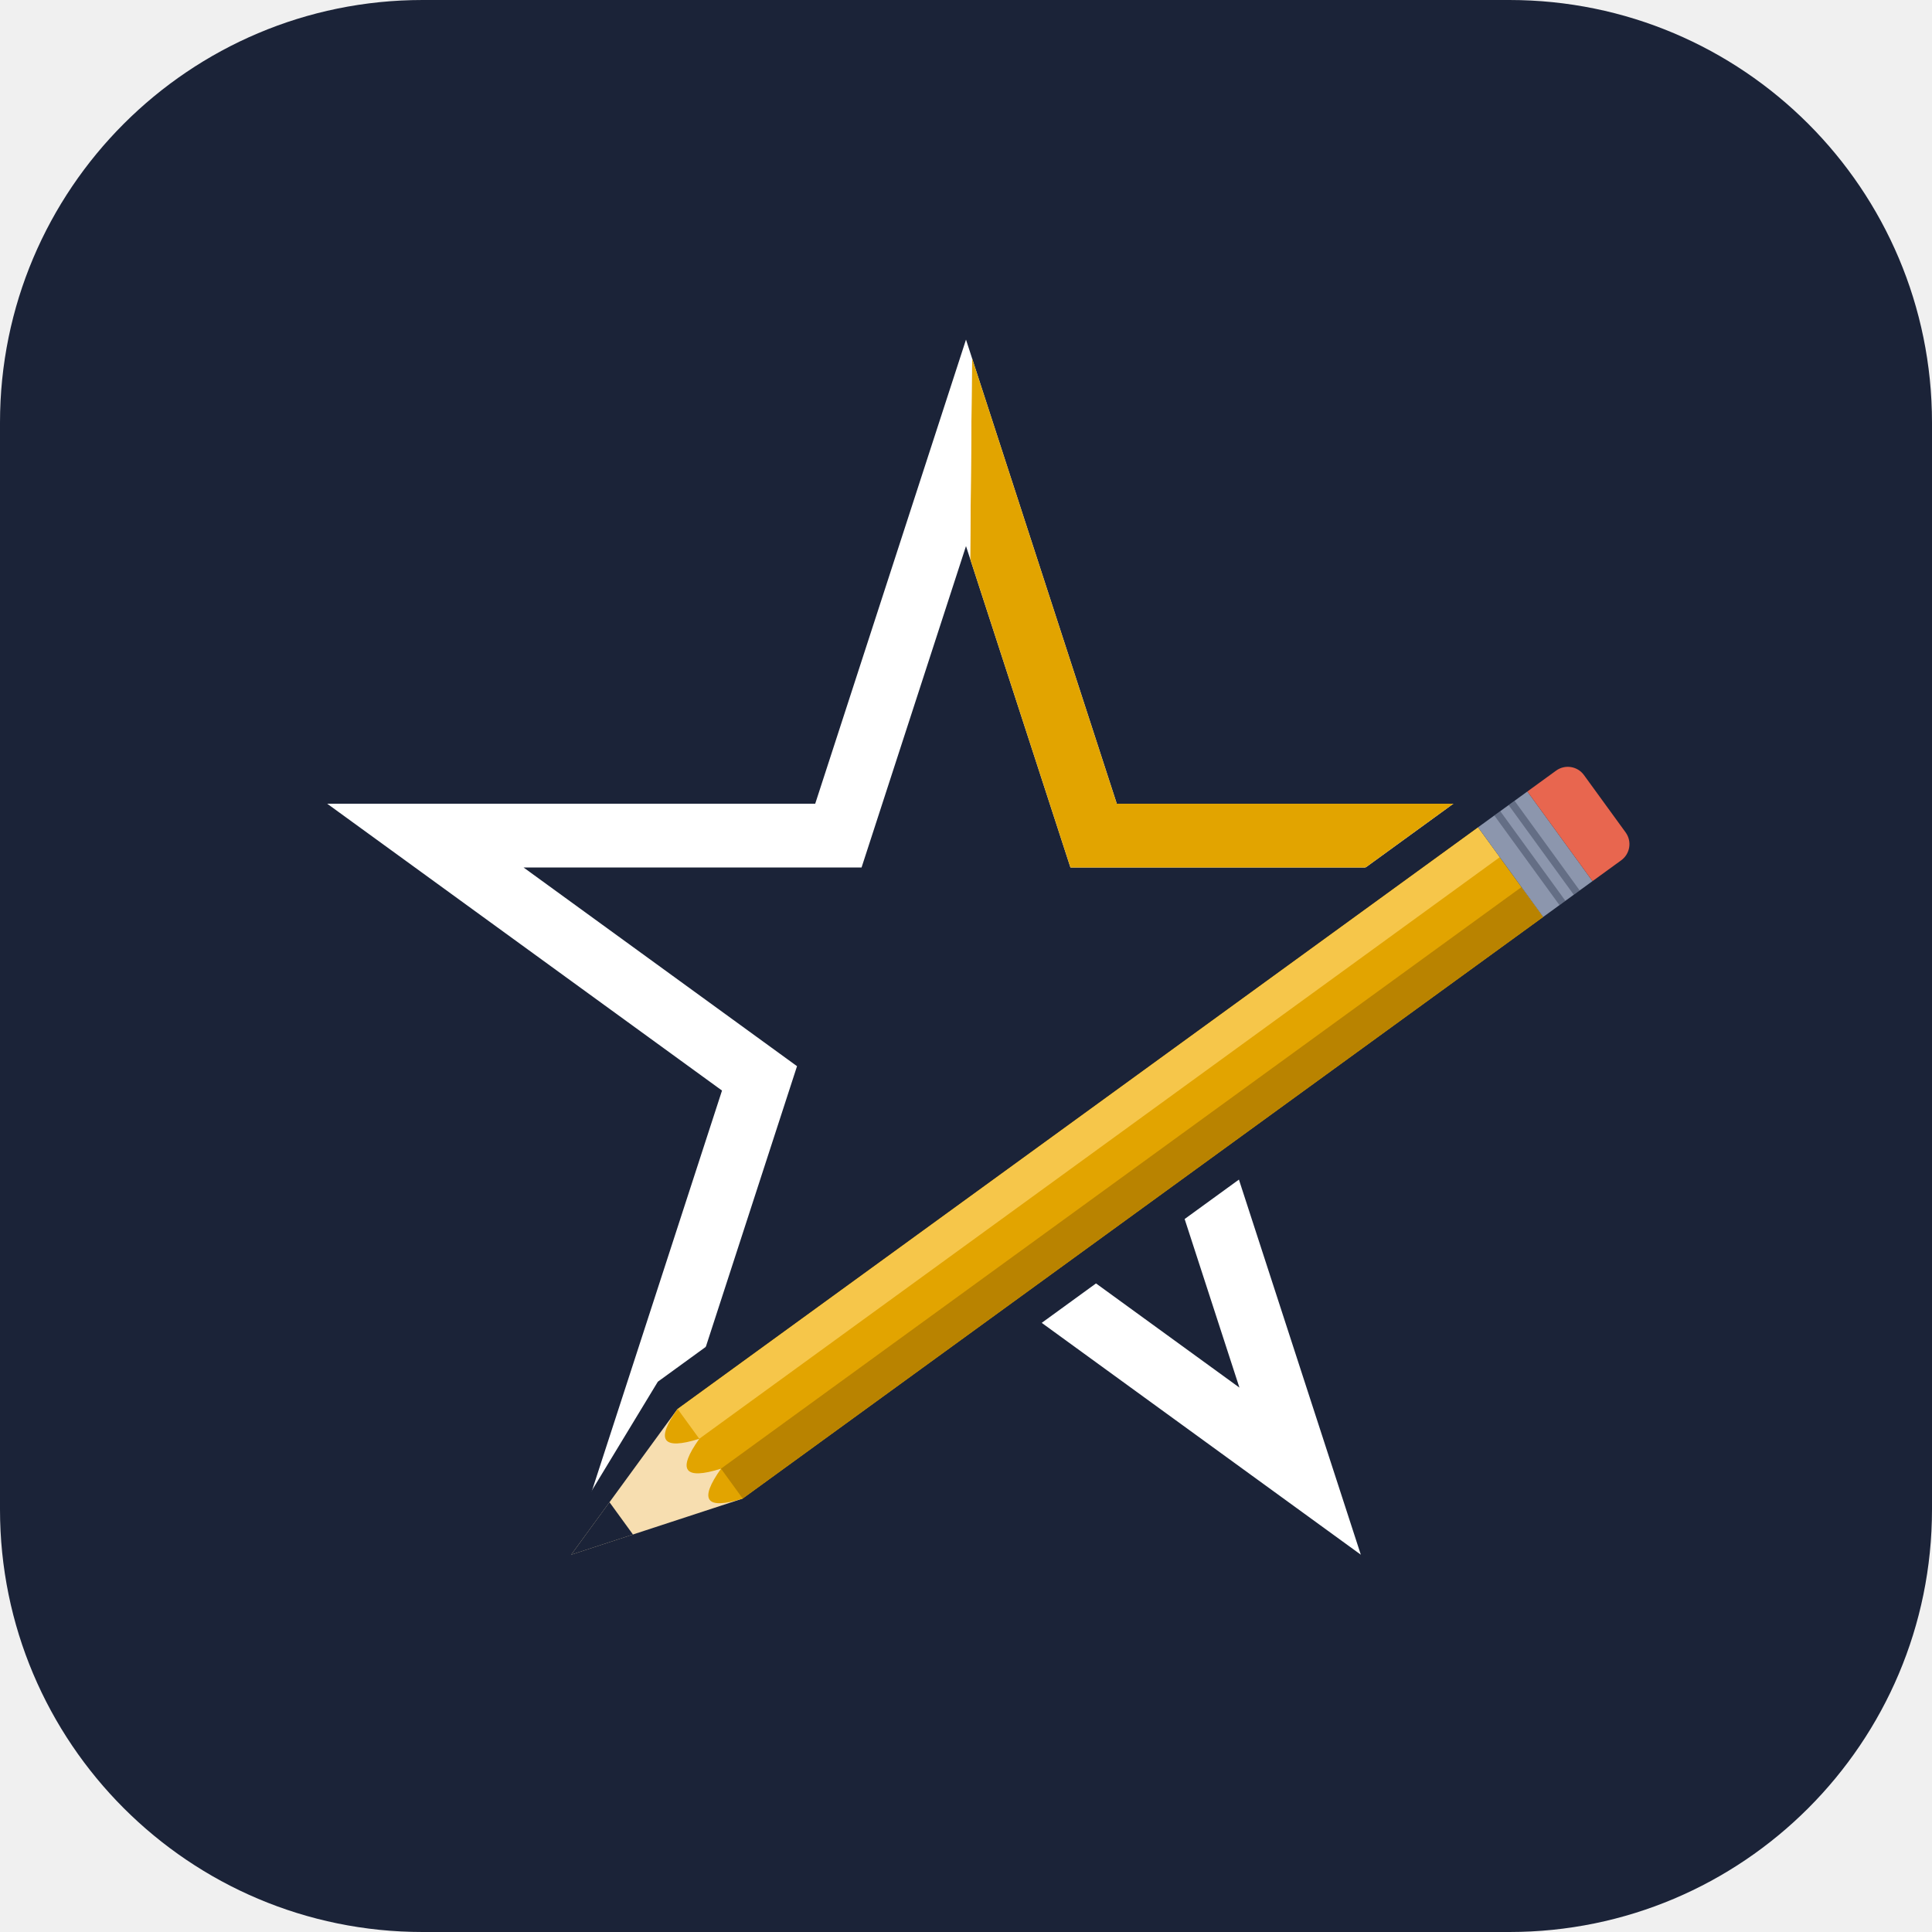
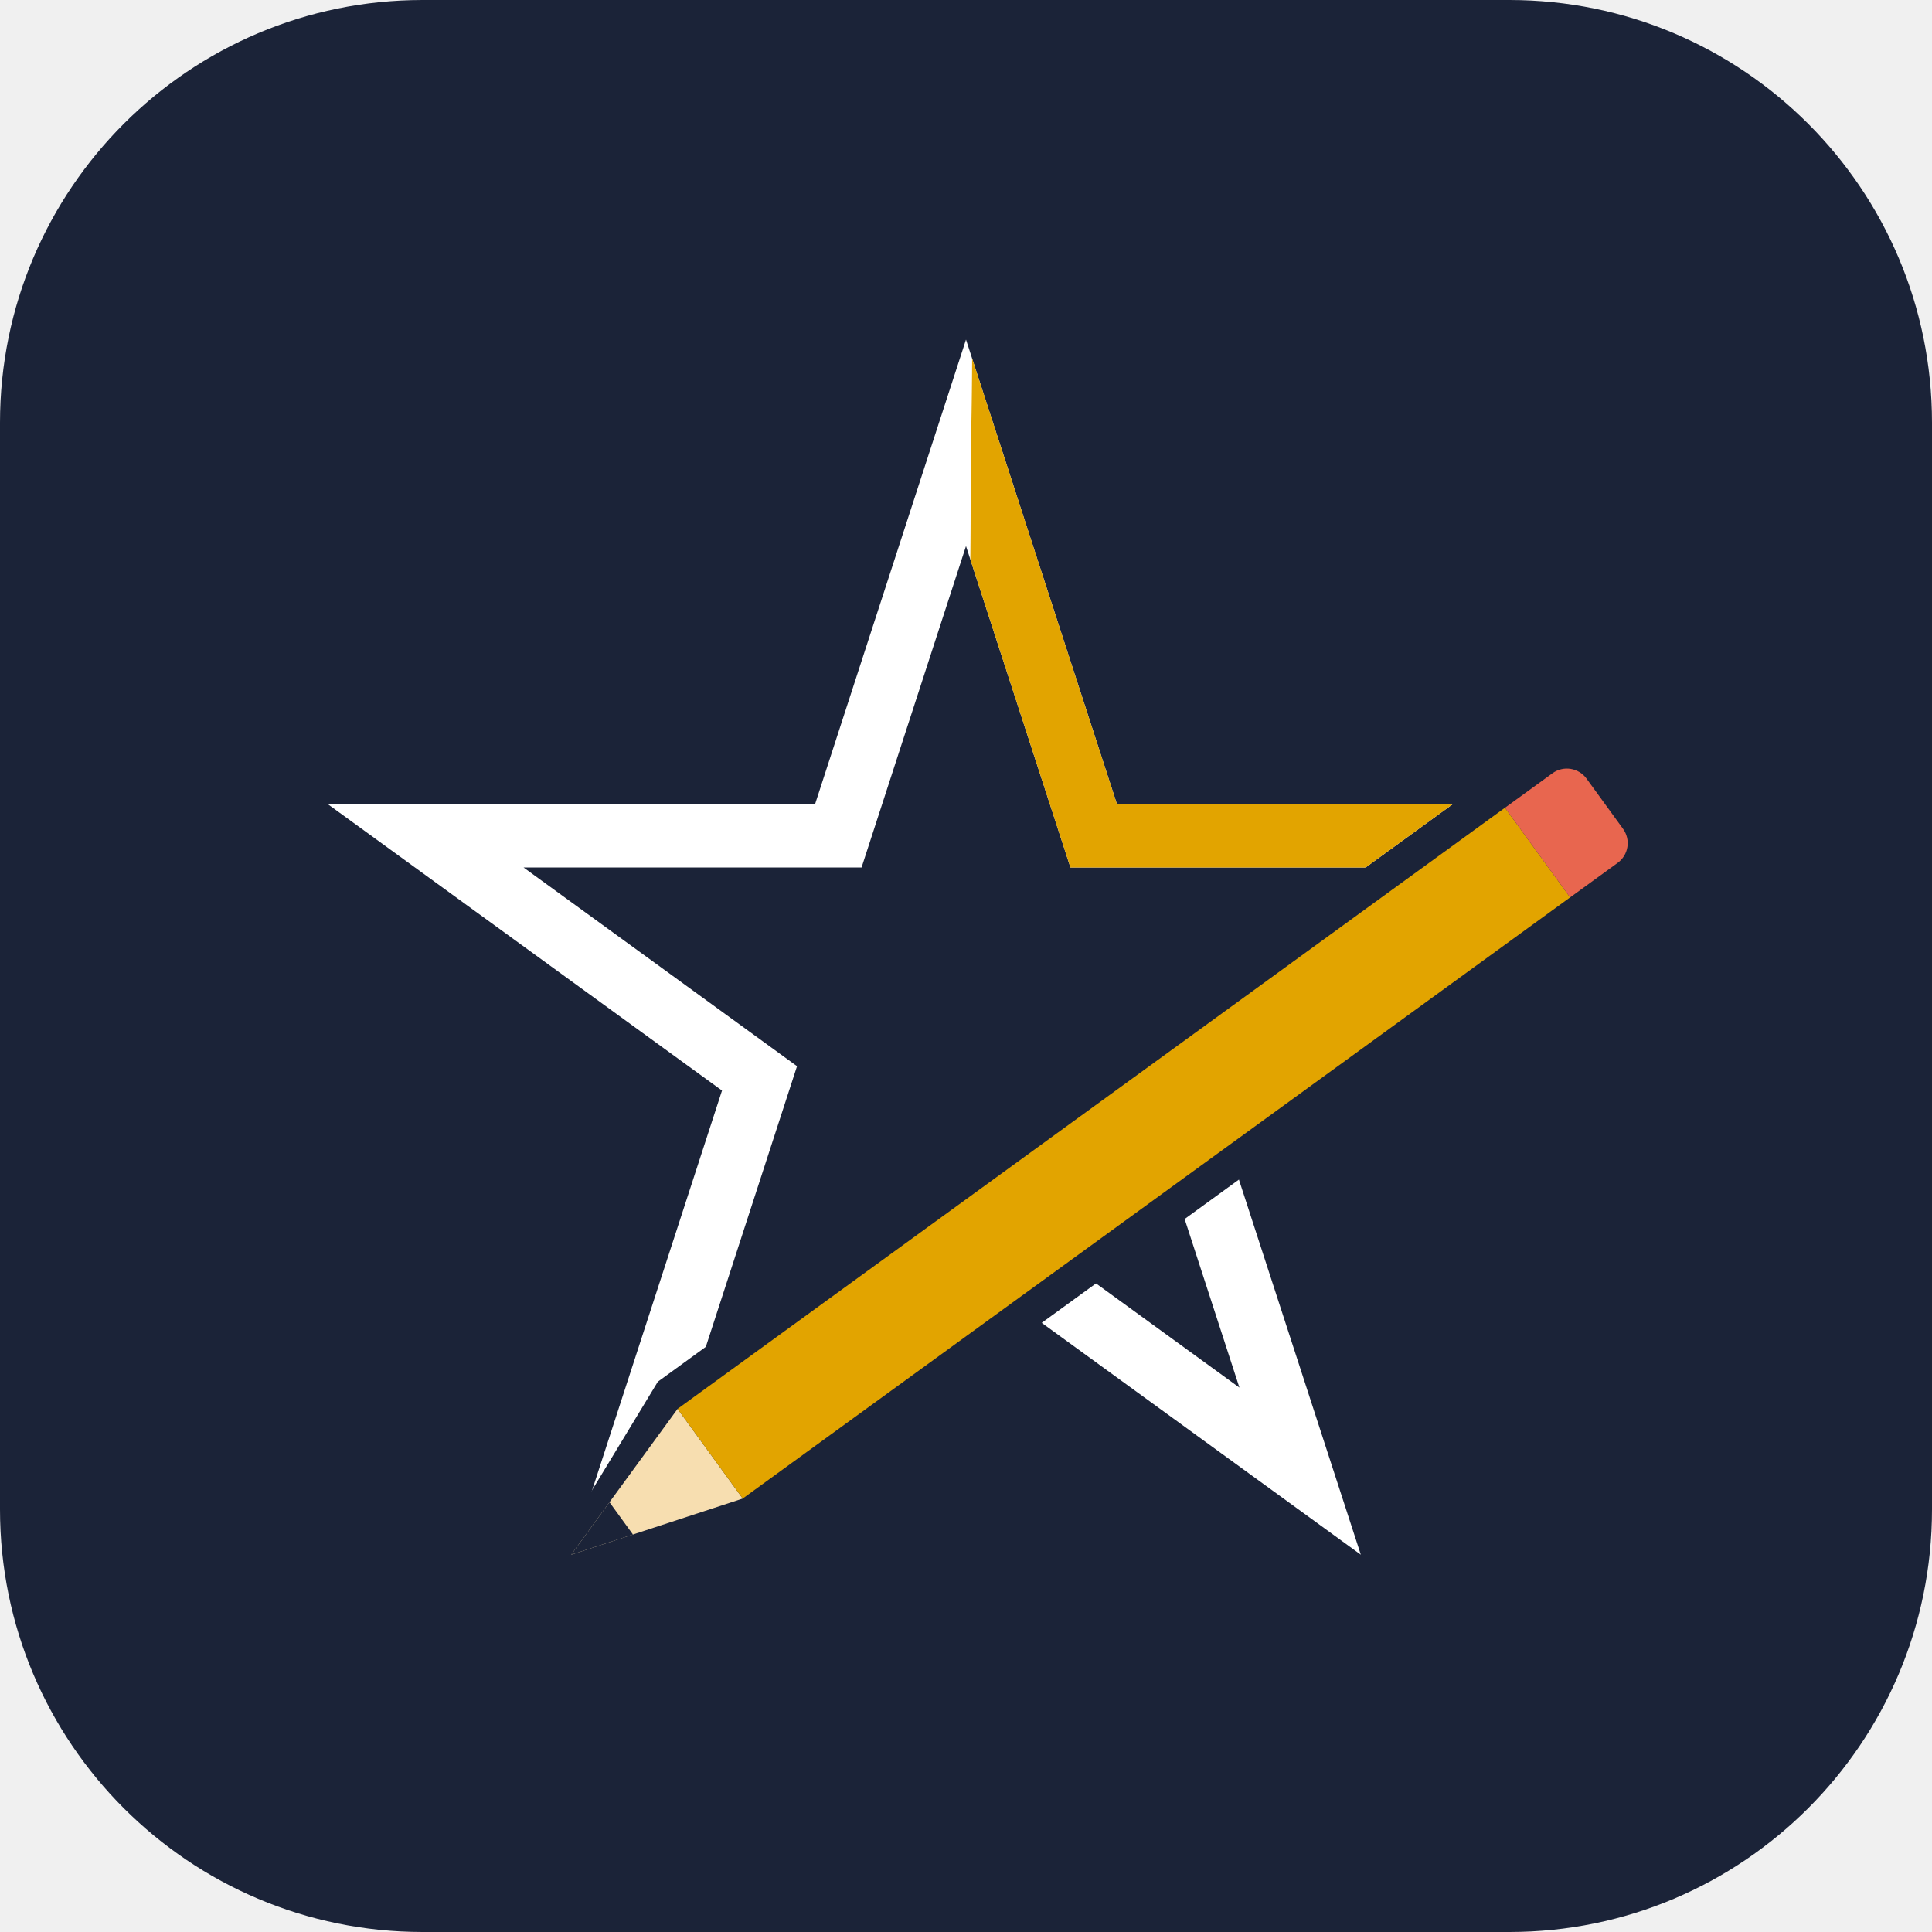
<svg xmlns="http://www.w3.org/2000/svg" viewBox="0 0 512 512">
  <rect width="512" height="512" rx="112" fill="#1b2338" />
  <defs>
    <mask id="c2-k" maskUnits="userSpaceOnUse" x="0" y="0" width="512" height="512">
      <rect width="512" height="512" fill="#fff" />
      <g fill="#000">
        <g transform="translate(151.37 412.01) rotate(-36)">
          <path d="M-10.68 0L45.52 -23.59L347.48 -23.59L347.48 23.59L45.52 23.59Z" />
        </g>
      </g>
    </mask>
  </defs>
  <path d="M256 90L295.96 212.99L425.29 212.99L320.66 289.01L360.63 412.01L256 335.99L151.37 412.01L191.34 289.01L86.71 212.99L216.04 212.99ZM256 144.72L283.68 229.9L373.24 229.9L300.78 282.55L328.46 367.73L256 315.09L183.54 367.73L211.22 282.55L138.76 229.9L228.32 229.9Z" fill="#ffffff" fill-rule="evenodd" mask="url(#c2-k)" />
  <clipPath id="c2-c">
    <path d="M256 268L258 50L523 1L523 212.99Z" />
  </clipPath>
  <path d="M256 90L295.96 212.99L425.29 212.99L320.66 289.01L360.63 412.01L256 335.99L151.37 412.01L191.34 289.01L86.71 212.99L216.04 212.99ZM256 144.72L283.68 229.9L373.24 229.9L300.78 282.55L328.46 367.73L256 315.09L183.54 367.73L211.22 282.55L138.76 229.9L228.32 229.9Z" fill="#e2a400" fill-rule="evenodd" mask="url(#c2-k)" clip-path="url(#c2-c)" />
  <g transform="translate(151.37 412.01) rotate(-36)">
    <path d="M0 0L45.52 -14.685L45.52 14.685Z" fill="#f7deb0" />
    <path d="M0 0L16.39 -5.29L16.39 5.29Z" fill="#1b2338" />
-     <path d="M307.74 -14.685L45.52 -14.685Q30.96 -9.79 45.52 -4.89Q30.96 0 45.52 4.9Q30.96 9.79 45.52 14.69L307.74 14.685Z" fill="#e2a400" />
-     <rect x="45.52" y="-14.69" width="262.21" height="9.79" fill="#f6c64a" mask="url(#c2-b)" />
-     <rect x="45.52" y="4.89" width="262.21" height="9.79" fill="#b98300" mask="url(#c2-b)" />
-     <mask id="c2-b" maskUnits="userSpaceOnUse" x="-50" y="-100" width="438.58" height="200">
-       <path d="M307.74 -14.685L45.52 -14.685Q30.96 -9.79 45.52 -4.89Q30.96 0 45.52 4.9Q30.96 9.79 45.52 14.69L307.74 14.685Z" fill="#fff" />
-     </mask>
-     <rect x="307.74" y="-14.69" width="16.15" height="29.37" fill="#8c96ad" />
-     <rect x="313.07" y="-14.69" width="1.94" height="29.37" fill="#1b2338" opacity=".35" />
-     <rect x="317.75" y="-14.69" width="1.94" height="29.37" fill="#1b2338" opacity=".35" />
-     <path d="M323.89 -14.685H333.29A5.29 5.29 0 0 1 338.58 -9.4V9.4A5.29 5.29 0 0 1 333.29 14.685H323.89Z" fill="#e8664f" />
+     <rect x="45.52" y="-14.69" width="271.03" height="29.37" fill="#e2a400" />
+     <path d="M316.55 -14.685H332.11A6.46 6.46 0 0 1 338.58 -8.22V8.22A6.46 6.46 0 0 1 332.11 14.685H316.55Z" fill="#e8664f" />
  </g>
</svg>
